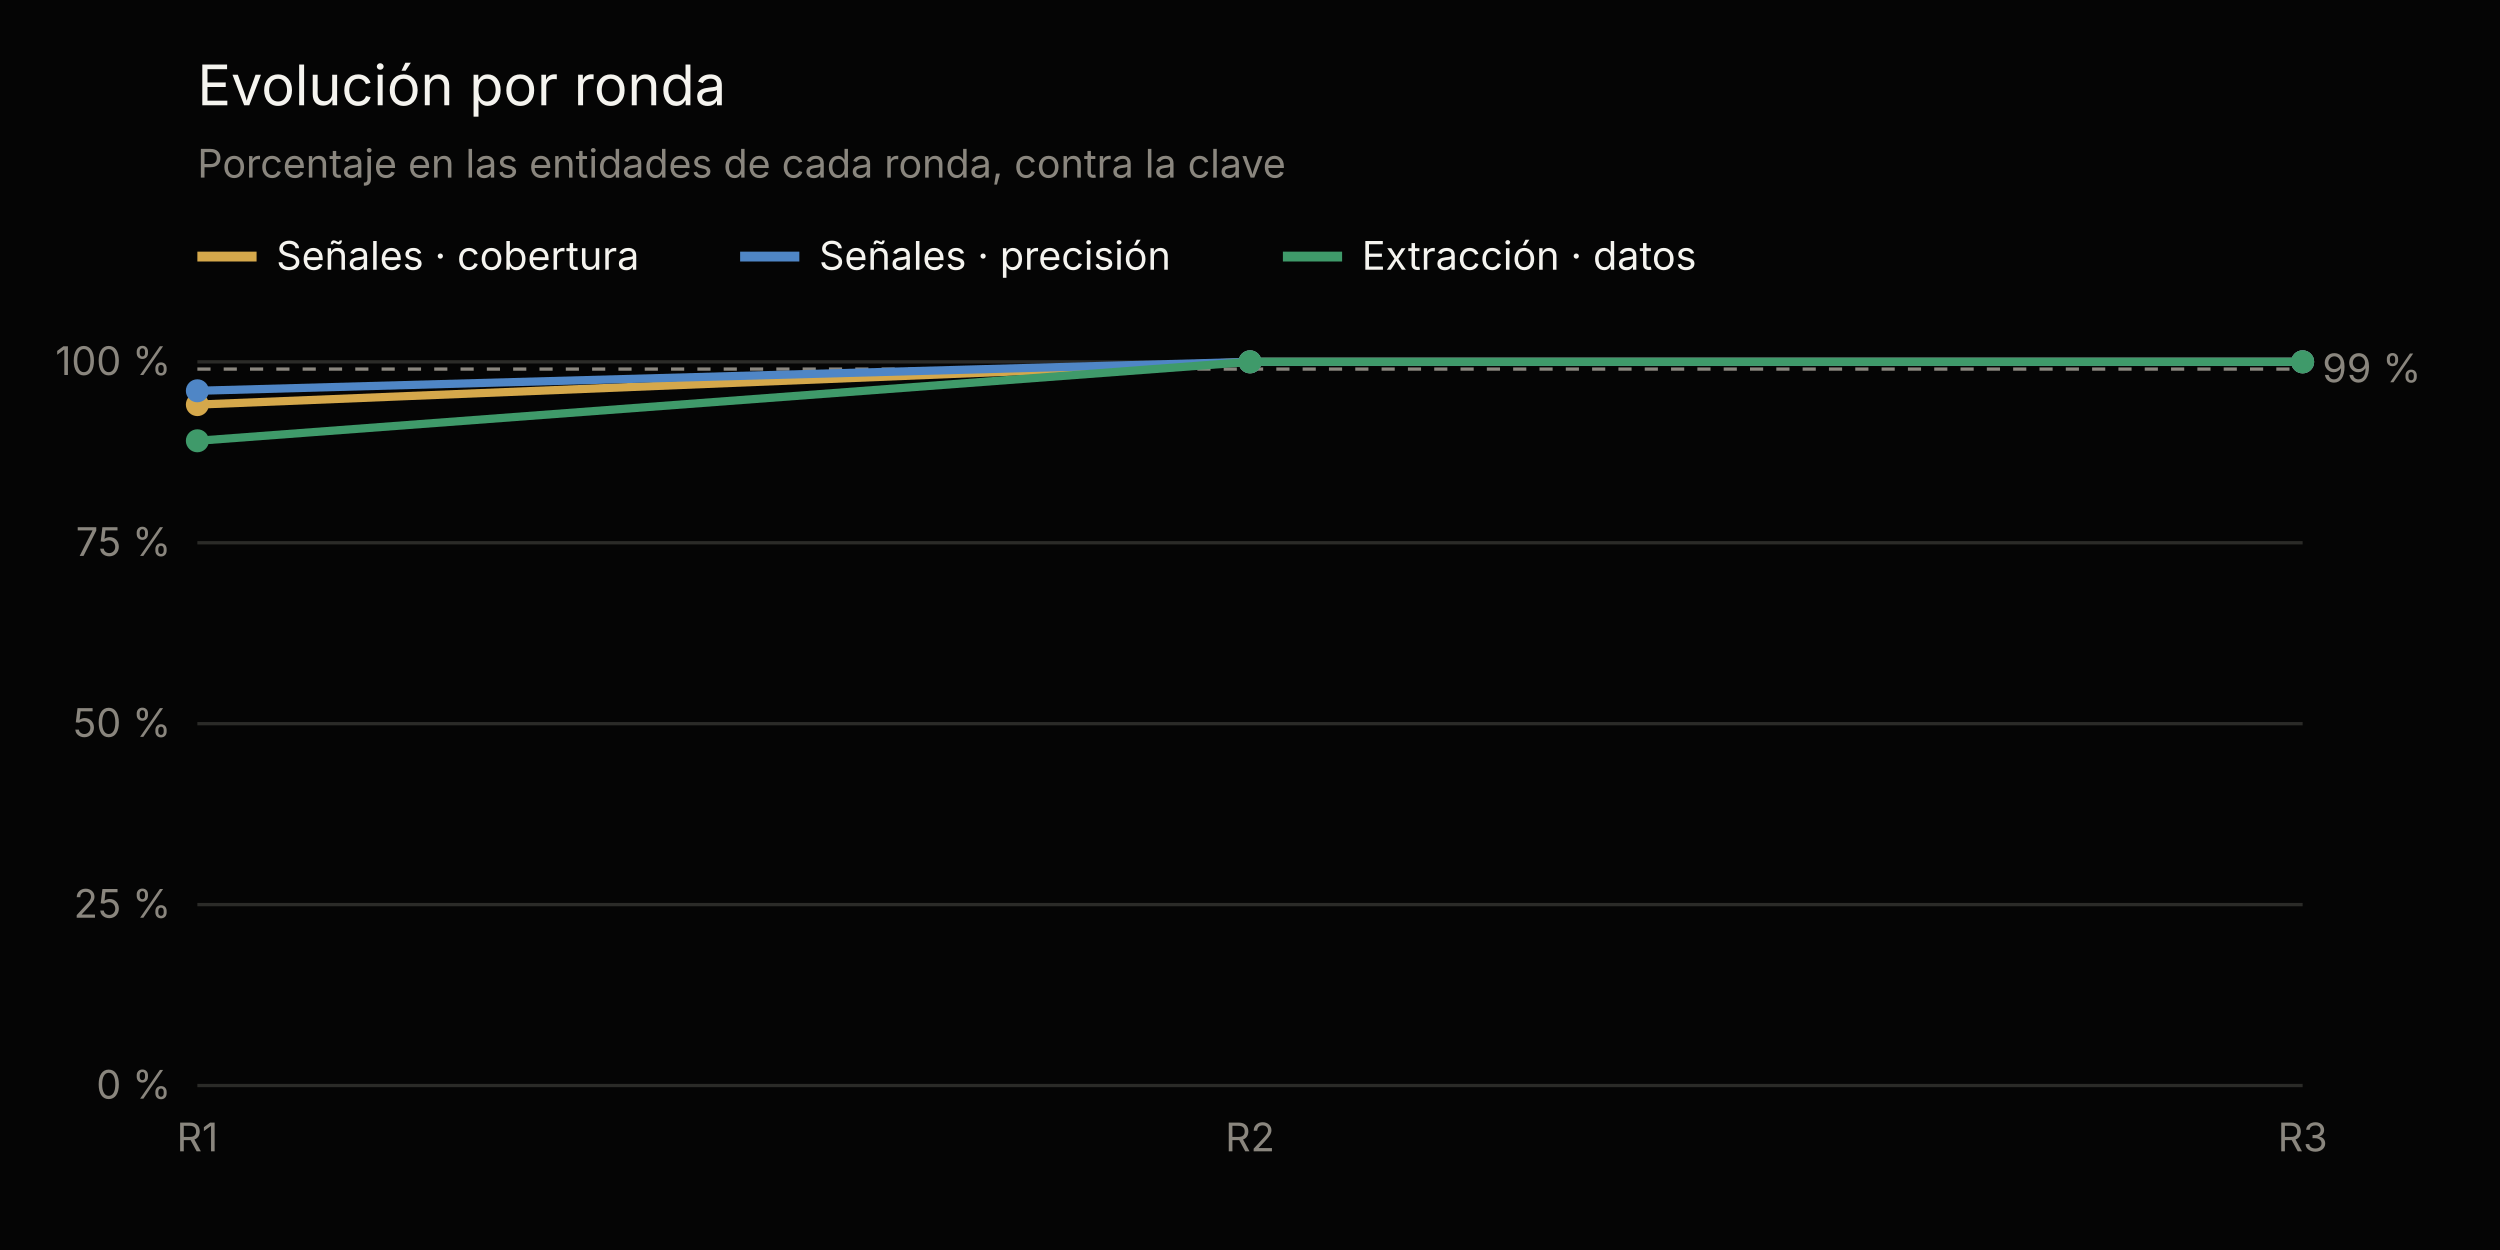
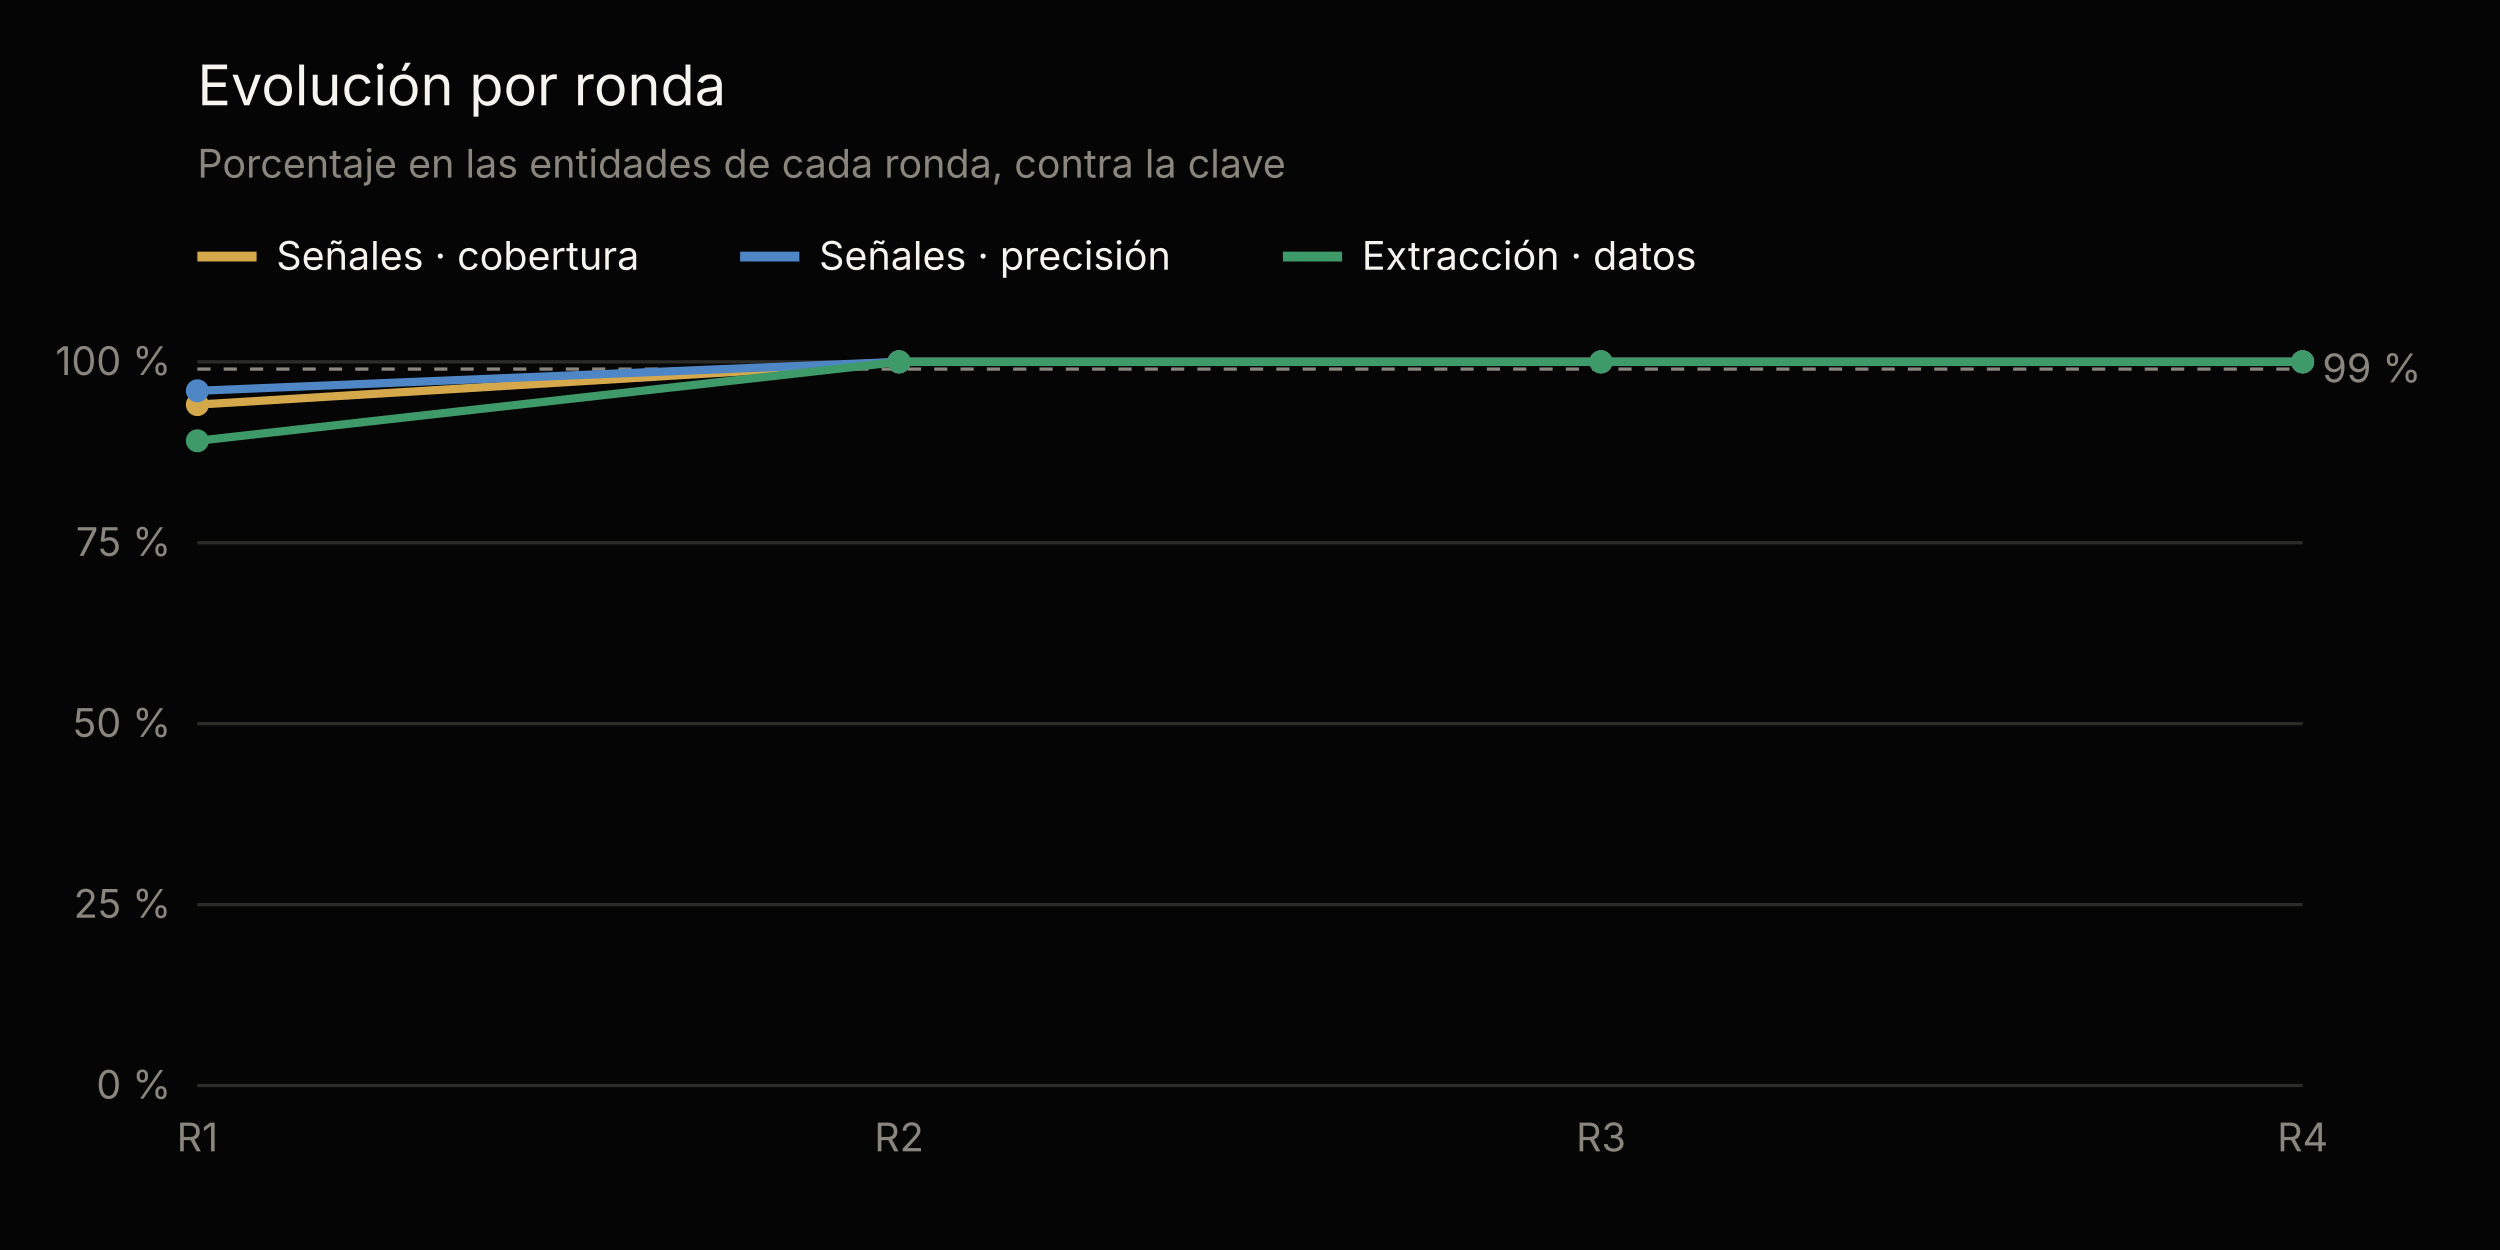
<svg xmlns="http://www.w3.org/2000/svg" viewBox="0 0 760 380" font-family="Inter, Arial, sans-serif" font-size="12">
  <rect width="760" height="380" fill="#050505" />
  <text x="60" y="32" font-size="17" fill="#f5f4ef">Evolución por ronda</text>
  <text x="60" y="54" fill="#8a867e">Porcentaje en las entidades de cada ronda, contra la clave</text>
  <line x1="60" x2="78" y1="78" y2="78" stroke="#d5a84b" stroke-width="3" />
  <text x="84" y="82" fill="#f5f4ef">Señales · cobertura</text>
  <line x1="225" x2="243" y1="78" y2="78" stroke="#4f86c6" stroke-width="3" />
  <text x="249" y="82" fill="#f5f4ef">Señales · precisión</text>
  <line x1="390" x2="408" y1="78" y2="78" stroke="#3f9a6a" stroke-width="3" />
  <text x="414" y="82" fill="#f5f4ef">Extracción · datos</text>
  <line x1="60" x2="700" y1="330.0" y2="330.0" stroke="#2b2b28" />
  <text x="52" y="334.0" text-anchor="end" fill="#8a867e">0 %</text>
  <line x1="60" x2="700" y1="275.0" y2="275.0" stroke="#2b2b28" />
  <text x="52" y="279.0" text-anchor="end" fill="#8a867e">25 %</text>
  <line x1="60" x2="700" y1="220.0" y2="220.0" stroke="#2b2b28" />
  <text x="52" y="224.0" text-anchor="end" fill="#8a867e">50 %</text>
  <line x1="60" x2="700" y1="165.0" y2="165.0" stroke="#2b2b28" />
  <text x="52" y="169.0" text-anchor="end" fill="#8a867e">75 %</text>
  <line x1="60" x2="700" y1="110.0" y2="110.0" stroke="#2b2b28" />
  <text x="52" y="114.0" text-anchor="end" fill="#8a867e">100 %</text>
  <line x1="60" x2="700" y1="112.2" y2="112.2" stroke="#8a867e" stroke-dasharray="4 4" />
  <text x="706" y="116.2" fill="#8a867e">99 %</text>
  <text x="60.0" y="350" text-anchor="middle" fill="#8a867e">R1</text>
-   <text x="380.0" y="350" text-anchor="middle" fill="#8a867e">R2</text>
-   <text x="700.0" y="350" text-anchor="middle" fill="#8a867e">R3</text>
-   <path d="M60.0,123.0 L380.0,110.0 L700.0,110.0" fill="none" stroke="#d5a84b" stroke-width="2.5" />
+   <text x="273.3" y="350" text-anchor="middle" fill="#8a867e">R2</text>
+   <text x="486.7" y="350" text-anchor="middle" fill="#8a867e">R3</text>
+   <text x="700.0" y="350" text-anchor="middle" fill="#8a867e">R4</text>
+   <path d="M60.0,123.0 L273.3,110.0 L486.7,110.0 L700.0,110.0" fill="none" stroke="#d5a84b" stroke-width="2.5" />
  <circle cx="60.0" cy="123.0" r="3.5" fill="#d5a84b" />
-   <circle cx="380.0" cy="110.0" r="3.5" fill="#d5a84b" />
+   <circle cx="273.3" cy="110.0" r="3.5" fill="#d5a84b" />
+   <circle cx="486.7" cy="110.0" r="3.5" fill="#d5a84b" />
  <circle cx="700.0" cy="110.0" r="3.5" fill="#d5a84b" />
-   <path d="M60.0,118.8 L380.0,110.0 L700.0,110.0" fill="none" stroke="#4f86c6" stroke-width="2.5" />
+   <path d="M60.0,118.8 L273.3,110.0 L486.7,110.0 L700.0,110.0" fill="none" stroke="#4f86c6" stroke-width="2.5" />
  <circle cx="60.0" cy="118.8" r="3.5" fill="#4f86c6" />
-   <circle cx="380.0" cy="110.0" r="3.5" fill="#4f86c6" />
+   <circle cx="273.3" cy="110.0" r="3.5" fill="#4f86c6" />
+   <circle cx="486.7" cy="110.0" r="3.5" fill="#4f86c6" />
  <circle cx="700.0" cy="110.0" r="3.5" fill="#4f86c6" />
-   <path d="M60.0,134.0 L380.0,110.0 L700.0,110.0" fill="none" stroke="#3f9a6a" stroke-width="2.5" />
+   <path d="M60.0,134.0 L273.3,110.0 L486.7,110.0 L700.0,110.0" fill="none" stroke="#3f9a6a" stroke-width="2.5" />
  <circle cx="60.0" cy="134.0" r="3.5" fill="#3f9a6a" />
-   <circle cx="380.0" cy="110.0" r="3.5" fill="#3f9a6a" />
+   <circle cx="273.3" cy="110.0" r="3.5" fill="#3f9a6a" />
+   <circle cx="486.7" cy="110.0" r="3.5" fill="#3f9a6a" />
  <circle cx="700.0" cy="110.0" r="3.5" fill="#3f9a6a" />
</svg>
